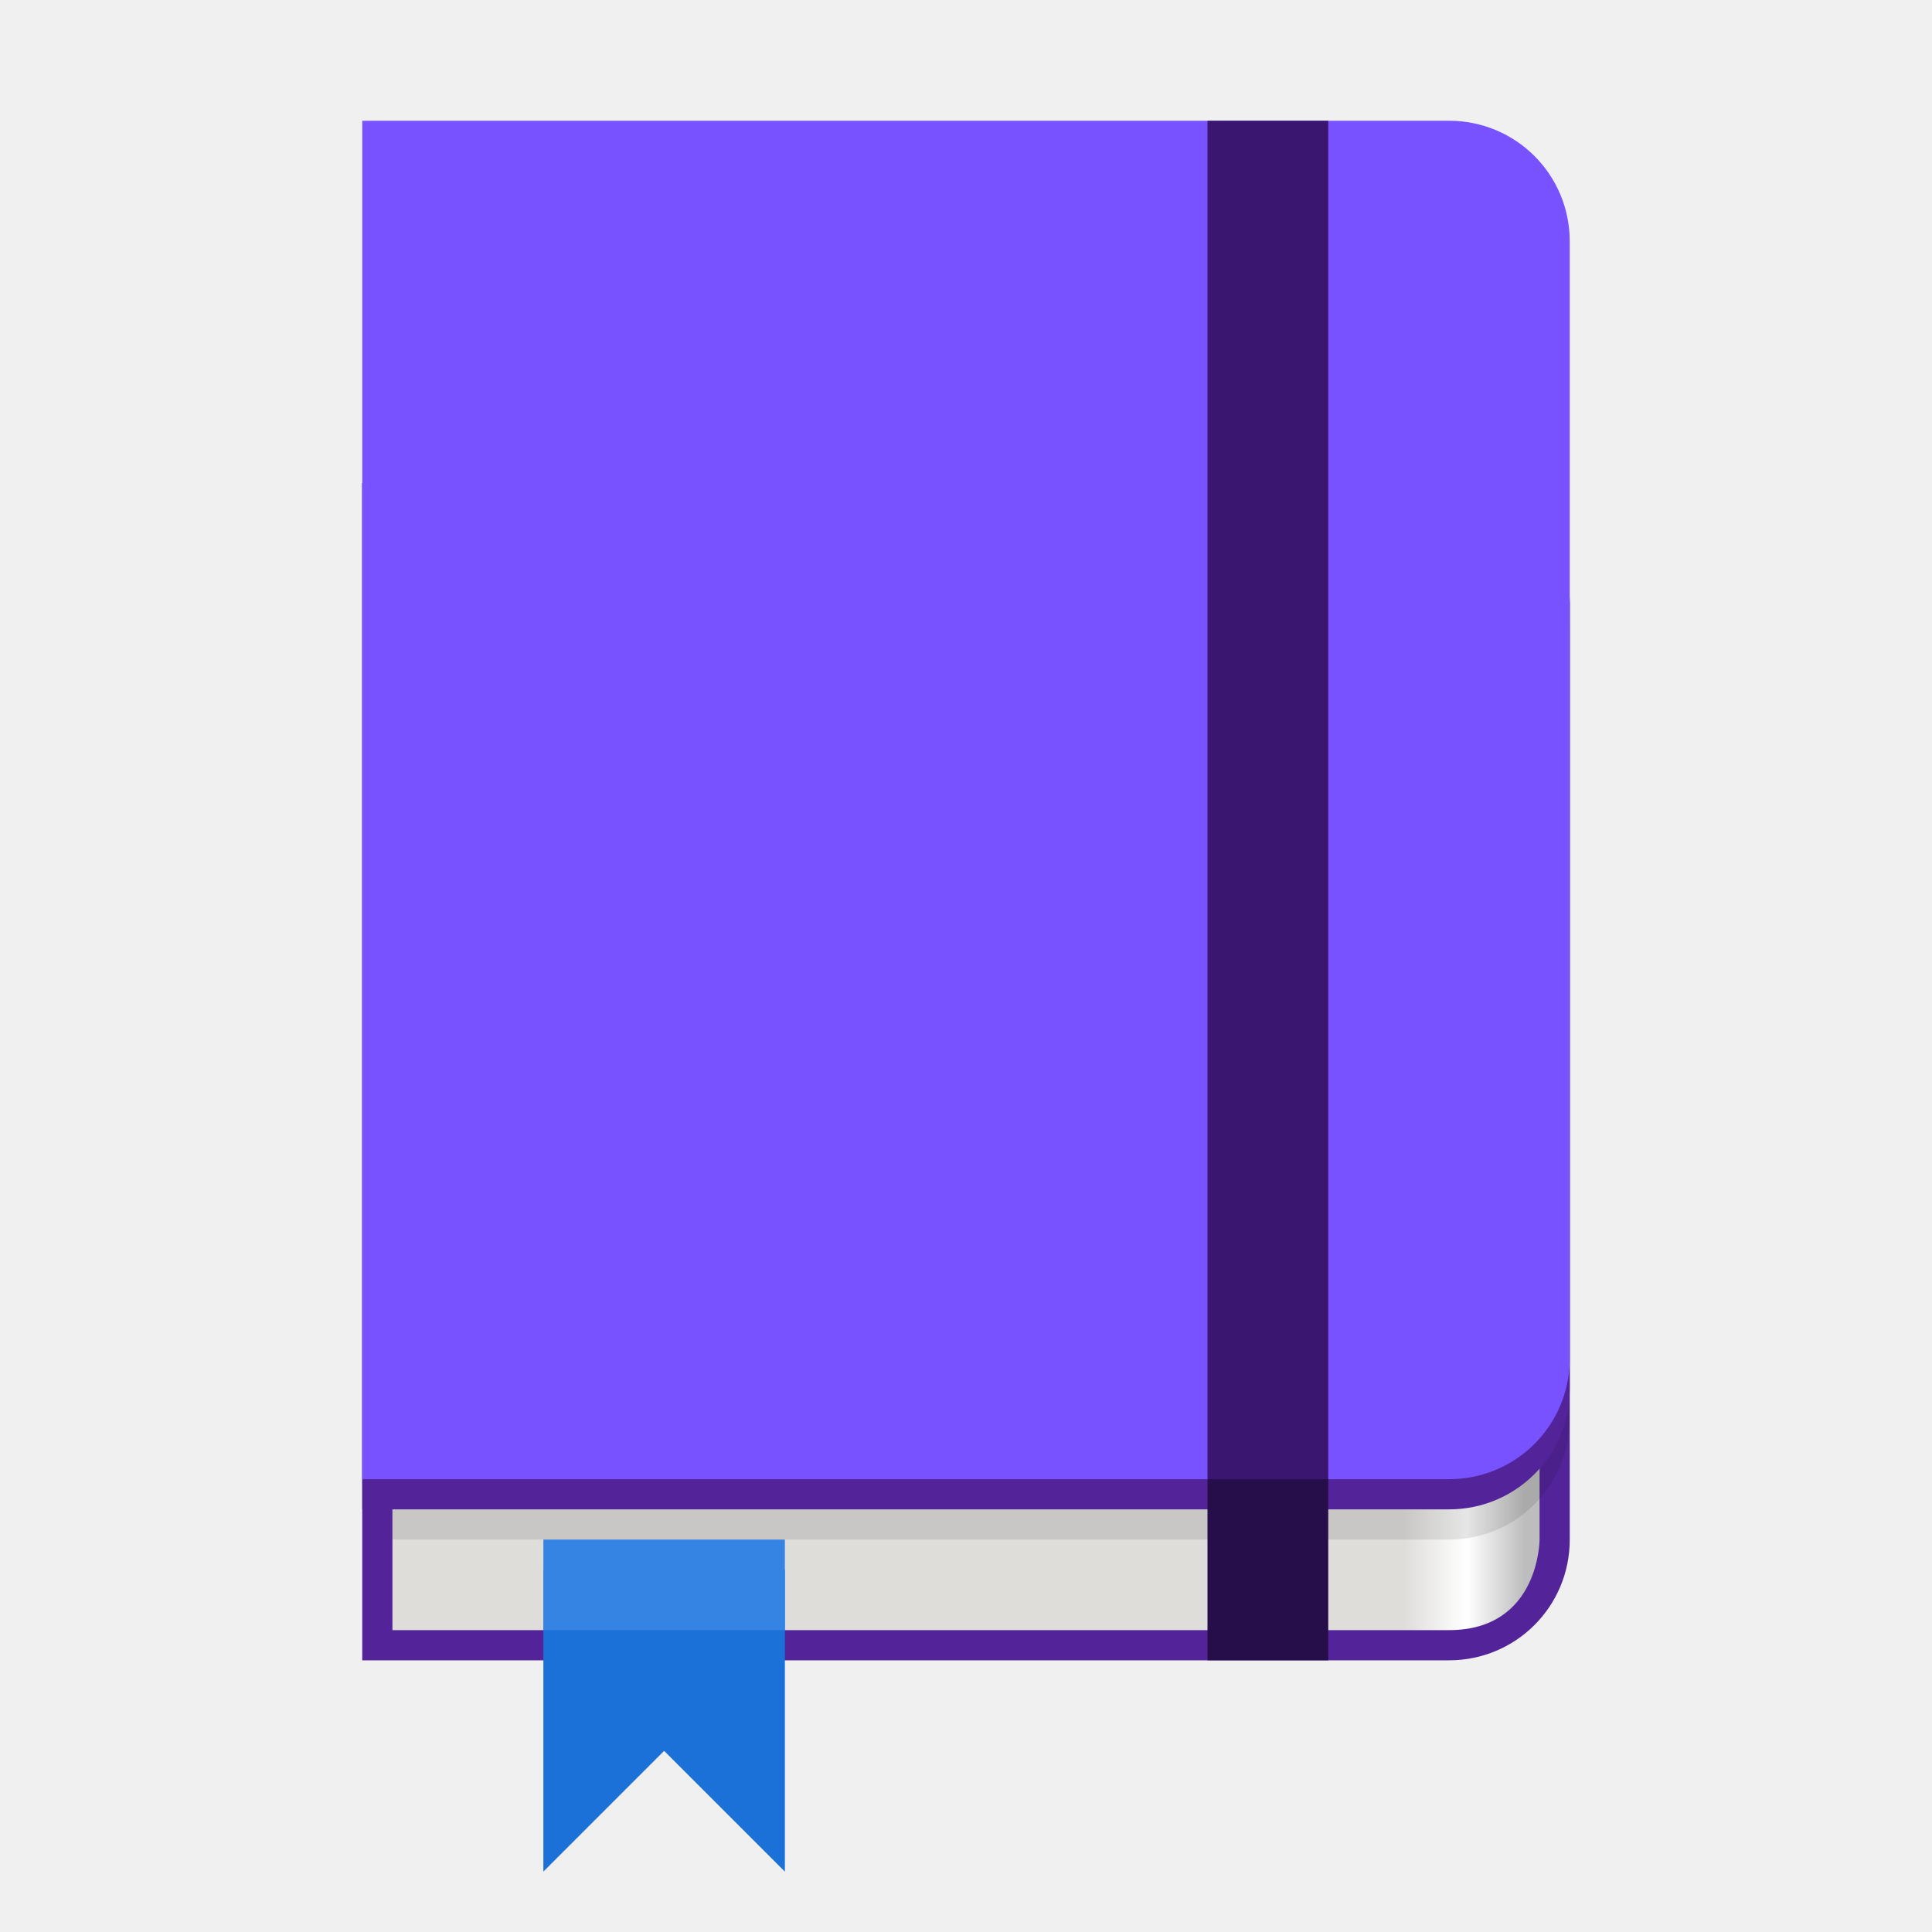
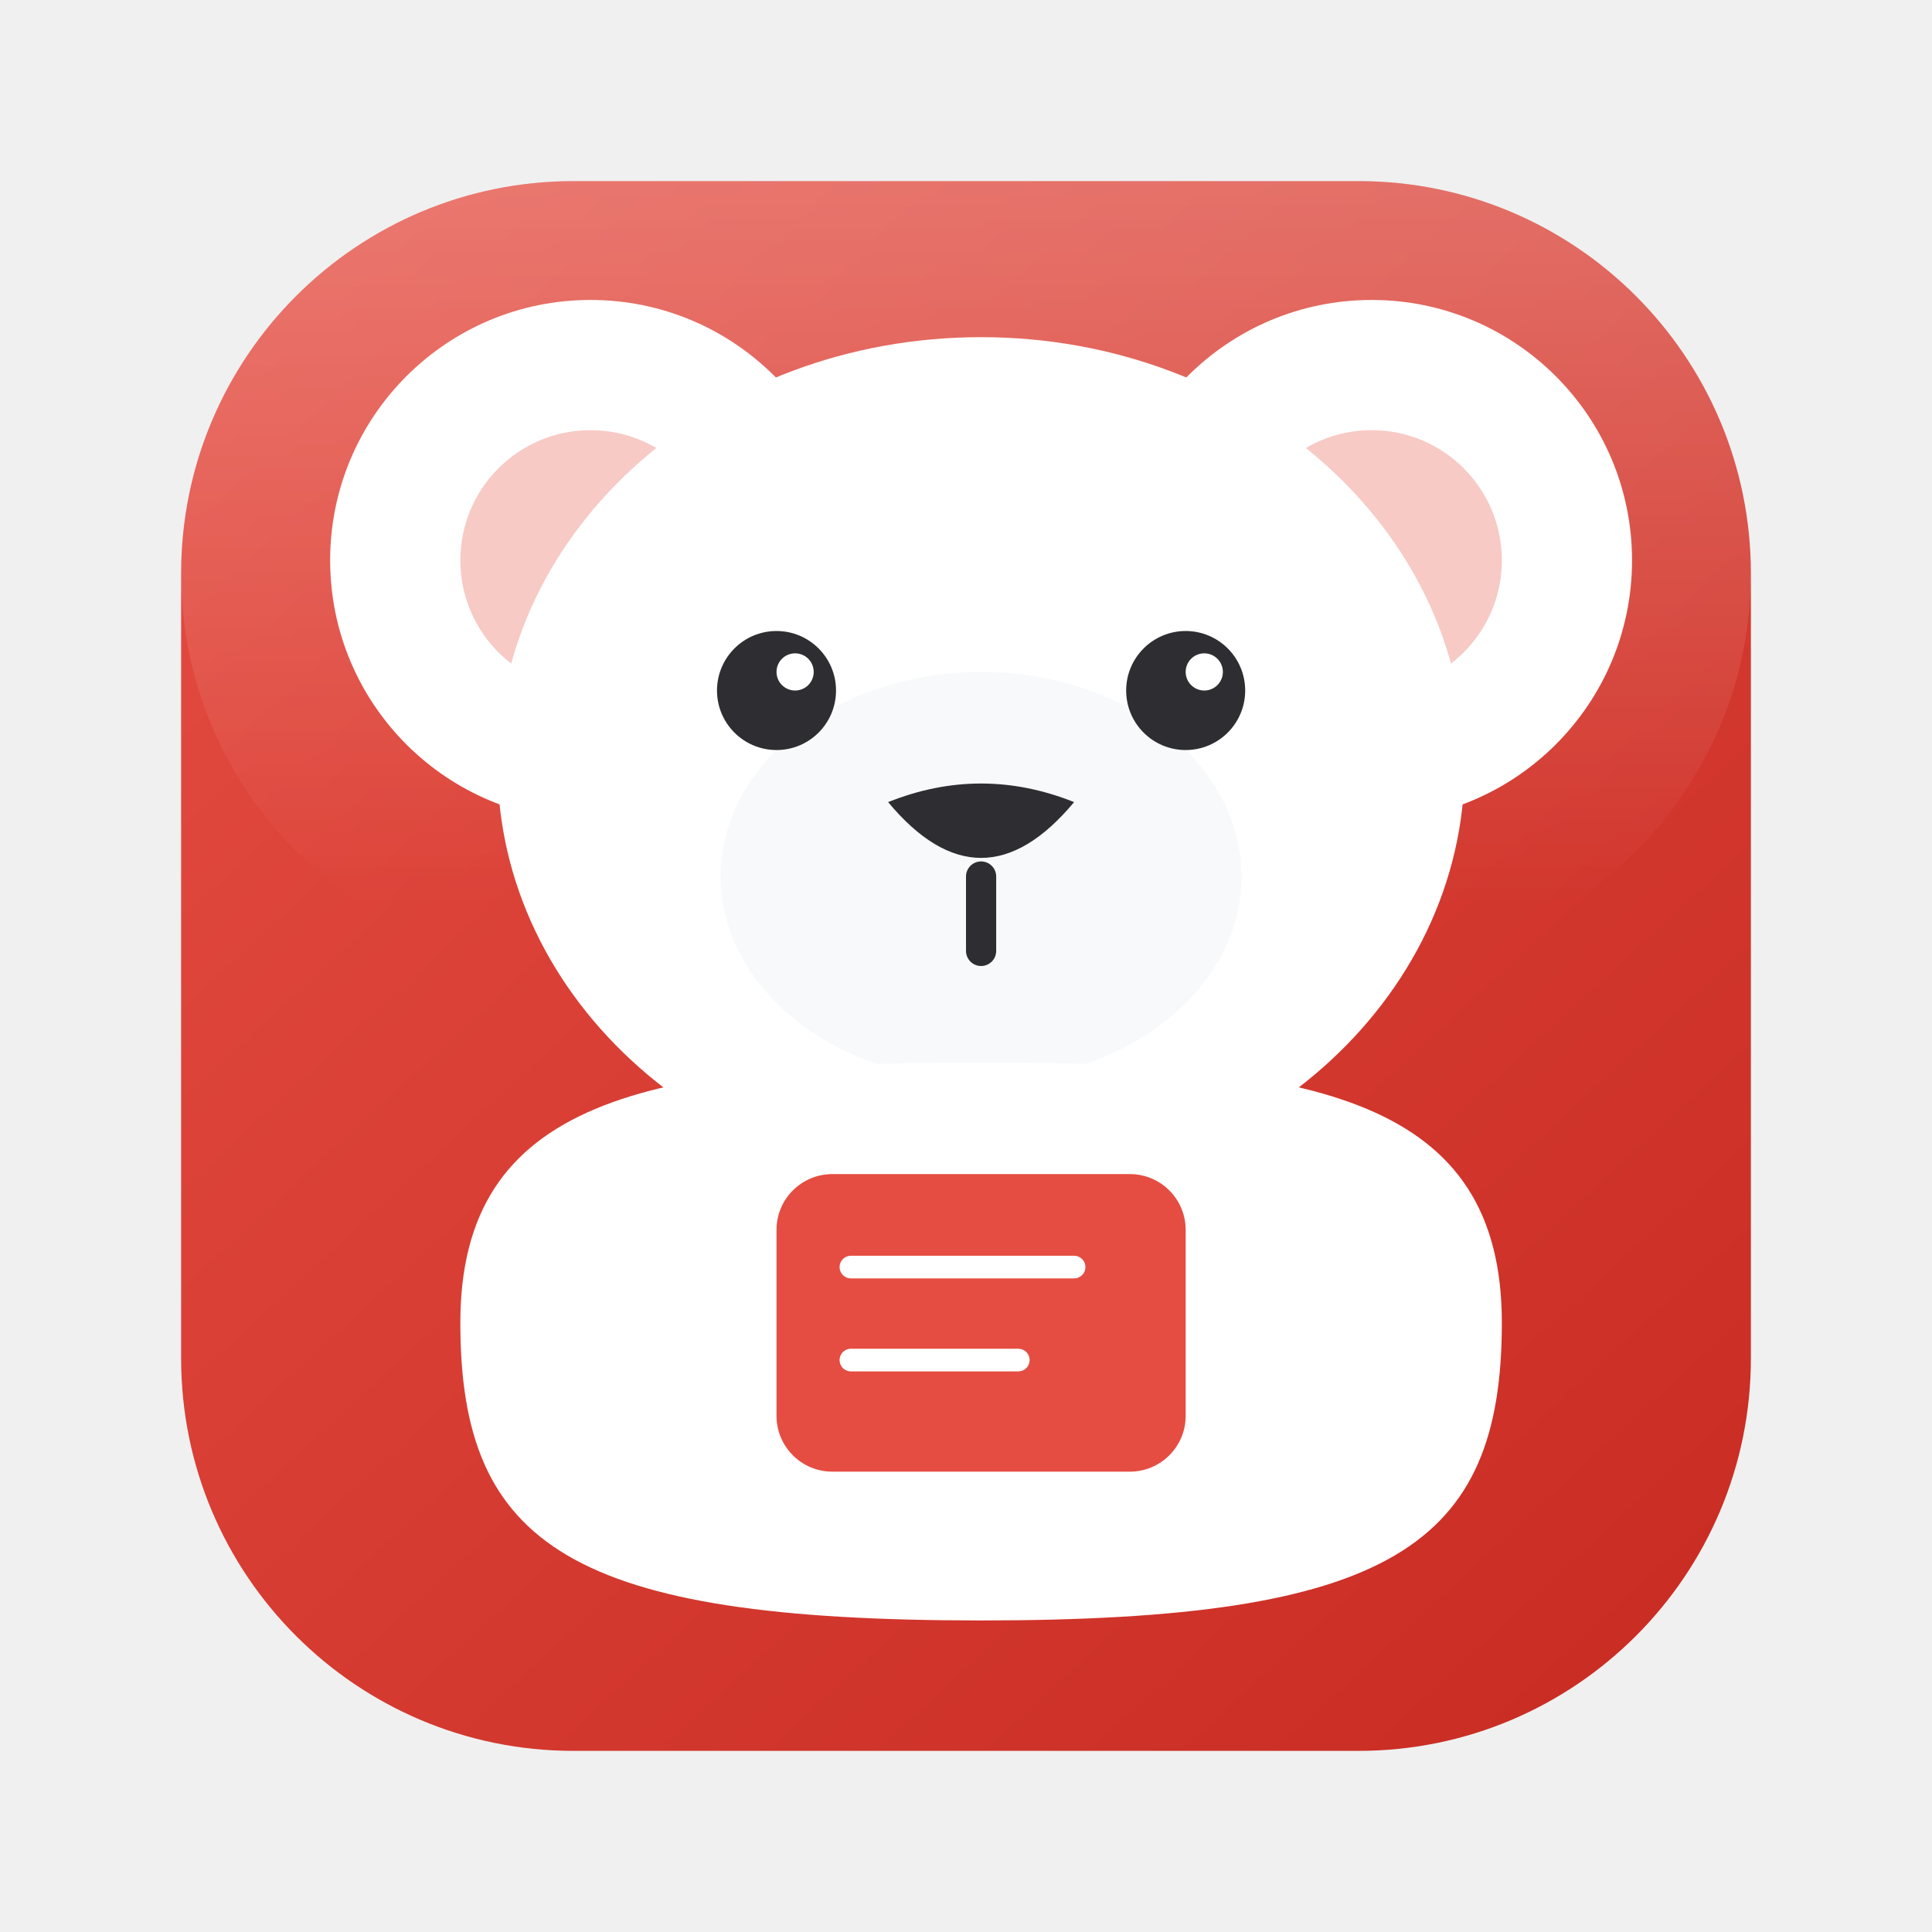
- <svg xmlns="http://www.w3.org/2000/svg" xmlns:xlink="http://www.w3.org/1999/xlink" height="128" viewBox="0 0 128 128" width="128" version="1.1" id="svg101">
-   <defs id="defs73">
-     <linearGradient id="a" gradientUnits="userSpaceOnUse" x1="92.999" x2="100.999" y1="71" y2="71">
-       <stop offset="0" stop-color="#deddda" id="stop2" />
-       <stop offset="0.52" stop-color="#ffffff" id="stop4" />
-       <stop offset="1" stop-color="#bdbdbd" id="stop6" />
+ <svg xmlns="http://www.w3.org/2000/svg" width="128" height="128" viewBox="0 0 128 128" fill="none" version="1.1" id="svg14">
+   <defs id="defs4">
+     <linearGradient id="bearBg" x1="16" y1="12" x2="112" y2="116" gradientUnits="userSpaceOnUse">
+       <stop offset="0%" stop-color="#E54D42" id="stop1" />
+       <stop offset="100%" stop-color="#C82B22" id="stop2" />
    </linearGradient>
-     <filter id="b" height="1" width="1" x="0" y="0">
-       <feColorMatrix in="SourceGraphic" type="matrix" values="0 0 0 0 1 0 0 0 0 1 0 0 0 0 1 0 0 0 1 0" id="feColorMatrix9" />
+     <linearGradient id="bearShine" x1="64" y1="12" x2="64" y2="60" gradientUnits="userSpaceOnUse">
+       <stop offset="0%" stop-color="#FFFFFF" stop-opacity="0.25" id="stop3" />
+       <stop offset="100%" stop-color="#FFFFFF" stop-opacity="0" id="stop4" />
+     </linearGradient>
+     <filter id="softShadow" x="0" y="4" width="128" height="124" filterUnits="userSpaceOnUse" color-interpolation-filters="sRGB">
+       <feDropShadow dx="0" dy="6" stdDeviation="6" flood-color="#000000" flood-opacity="0.22" />
    </filter>
-     <mask id="c">
-       <g filter="url(#b)" id="g14">
-         <rect fill-opacity="0.1" height="128" width="128" id="rect12" x="0" y="0" />
-       </g>
-     </mask>
-     <mask id="d">
-       <g filter="url(#b)" id="g19">
-         <rect fill-opacity="0.1" height="128" width="128" id="rect17" x="0" y="0" />
-       </g>
-     </mask>
-     <clipPath id="e">
-       <rect height="152" width="192" id="rect22" x="0" y="0" />
-     </clipPath>
-     <g id="f" clip-path="url(#e)">
-       <path d="m 34,50 v 68 h 70 c 4.434,0 8,-3.566 8,-8 V 58 c 0,-4.434 -3.566,-8 -8,-8 z m 0,0" id="path25" />
-     </g>
-     <clipPath id="g">
-       <rect height="128" width="128" id="rect28" x="0" y="0" />
-     </clipPath>
-     <clipPath id="h">
-       <rect height="128" width="128" id="rect31" x="0" y="0" />
-     </clipPath>
-     <linearGradient xlink:href="#a" id="linearGradient331" gradientUnits="userSpaceOnUse" x1="92.999" y1="71" x2="100.999" y2="71" />
  </defs>
-   <path d="m 24,32 v 78 h 72 c 4.434,0 8,-3.566 8,-8 V 40 c 0,-4.434 -3.566,-8 -8,-8 z m 0,0" fill="#532499" id="path75" />
-   <path d="m 26,108 h 70 c 6,0 6,-6 6,-6 V 82.051 L 26,82 Z m 0,0" fill="url(#a)" id="path77" style="fill:url(#linearGradient331)" />
-   <use mask="url(#c)" transform="translate(-8,-16)" xlink:href="#f" id="use79" />
-   <path d="m 24,32 v 68 h 72 c 4.434,0 8,-3.566 8,-8 V 40 c 0,-4.434 -3.566,-8 -8,-8 z m 0,0" fill="#532499" id="path81" />
-   <path d="m 24,8 v 90 h 72 c 4.434,0 8,-3.566 8,-8 V 16 c 0,-4.434 -3.566,-8 -8,-8 z m 0,0" fill="#7852ff" id="path83" />
-   <path d="m 80,8 h 8 v 90 h -8 z m 0,0" fill="#3a1670" id="path85" />
-   <path d="m 80,98 h 8 v 12 h -8 z m 0,0" fill="#260e4a" id="path87" />
-   <path d="m 36,104 h 16 v 20 l -8,-8 -8,8 z m 0,0" fill="#1c71d8" id="path89" />
-   <path d="m 36,102 h 16 v 6 H 36 Z m 0,0" fill="#3584e4" id="path91" />
+   <rect x="12" y="12" width="104" height="104" rx="26" fill="url(#bearBg)" id="rect4" />
+   <rect x="12" y="12" width="104" height="52" rx="26" fill="url(#bearShine)" id="rect5" />
+   <g fill="#FFFFFF" id="g14">
+     <circle cx="39.124" cy="37.124" r="17.251" id="circle5" style="stroke-width:1.232" />
+     <circle cx="90.876" cy="37.124" r="17.251" id="circle6" style="stroke-width:1.232" />
+     <circle cx="39.124" cy="37.124" r="8.625" fill="#e54d42" fill-opacity="0.3" id="circle7" style="stroke-width:1.232" />
+     <circle cx="90.876" cy="37.124" r="8.625" fill="#e54d42" fill-opacity="0.3" id="circle8" style="stroke-width:1.232" />
+     <ellipse cx="65" cy="50.678" rx="32.037" ry="28.34" fill="#ffffff" id="ellipse8" style="stroke-width:1.232" />
+     <ellipse cx="65" cy="58.071" rx="17.251" ry="13.554" fill="#f8f9fa" id="ellipse9" style="stroke-width:1.232" />
+     <path d="m 58.839,53.142 q 6.161,-2.464 12.322,0 -6.161,7.393 -12.322,0 z" fill="#2e2e32" id="path9" style="stroke-width:1.232" />
+     <path d="M 65,58.071 V 63" stroke="#2e2e32" stroke-width="2" stroke-linecap="round" id="path10" />
+     <circle cx="51.446" cy="45.749" r="3.943" fill="#2e2e32" id="circle10" style="stroke-width:1.232" />
+     <circle cx="78.554" cy="45.749" r="3.943" fill="#2e2e32" id="circle11" style="stroke-width:1.232" />
+     <circle cx="52.678" cy="44.517" r="1.232" fill="#ffffff" id="circle12" style="stroke-width:1.232" />
+     <circle cx="79.786" cy="44.517" r="1.232" fill="#ffffff" id="circle13" style="stroke-width:1.232" />
+     <path d="m 30.499,87.644 c 0,-14.786 12.322,-17.251 34.501,-17.251 22.18,0 34.501,2.464 34.501,17.251 0,14.786 -7.393,19.715 -34.501,19.715 -27.108,0 -34.501,-4.929 -34.501,-19.715 z" fill="#ffffff" id="path13" style="stroke-width:1.232" />
+     <rect x="51.446" y="77.786" width="27.108" height="19.715" rx="3.697" fill="#e54d42" id="rect13" style="stroke-width:1.232" />
+     <line x1="56.375" y1="83.947" x2="71.161" y2="83.947" stroke="#ffffff" stroke-width="1.5" stroke-linecap="round" id="line13" />
+     <line x1="56.375" y1="90.108" x2="67.464" y2="90.108" stroke="#ffffff" stroke-width="1.5" stroke-linecap="round" id="line14" />
+   </g>
</svg>
